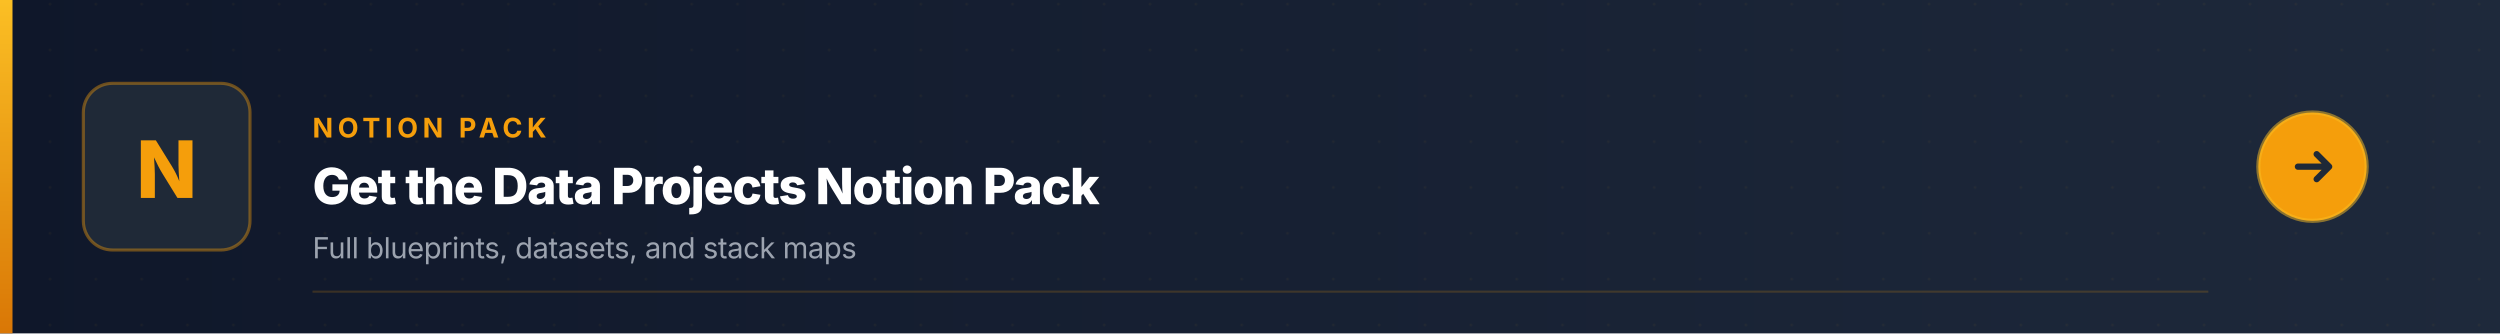
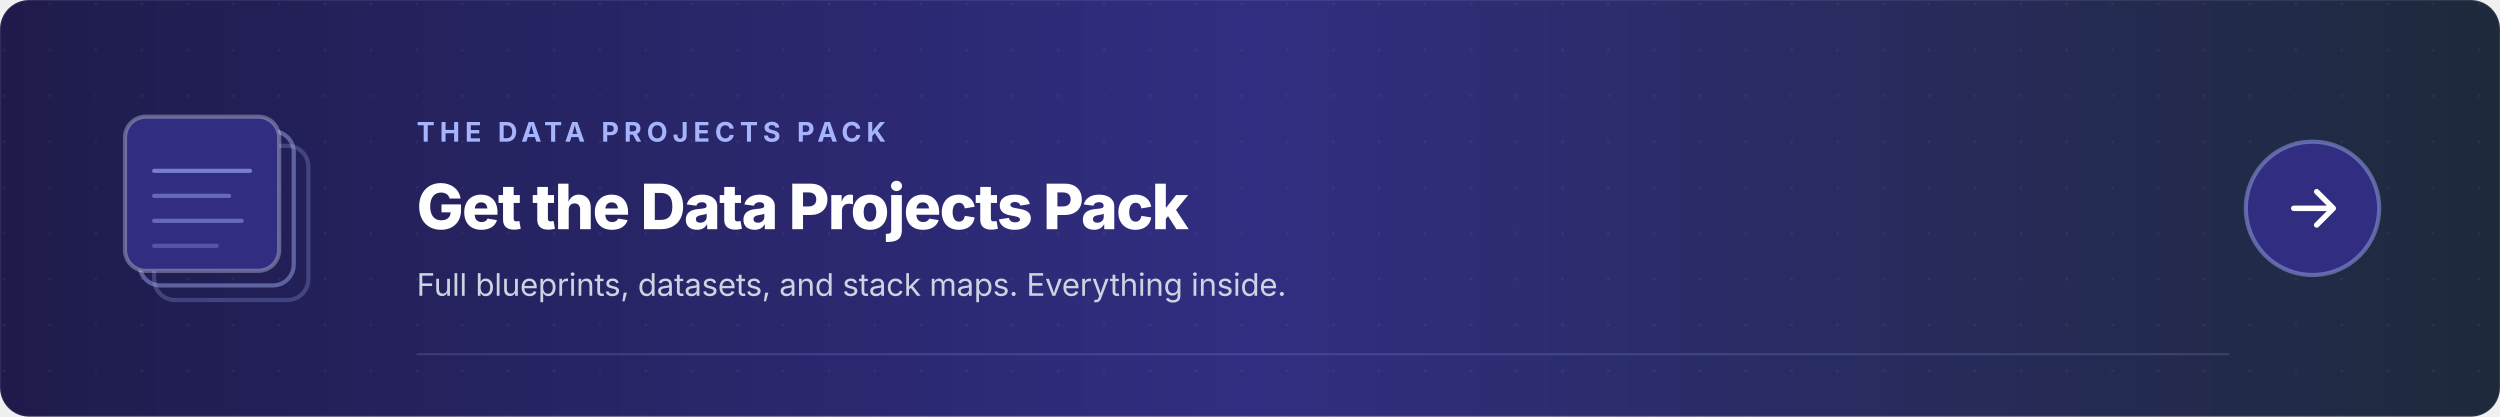
- <svg xmlns="http://www.w3.org/2000/svg" viewBox="0 0 1200 160" width="1200" height="160">
+ <svg xmlns="http://www.w3.org/2000/svg" viewBox="0 0 1200 200" width="1200" height="200">
  <defs>
    <linearGradient id="bg" x1="0" y1="0" x2="1" y2="0">
-       <stop offset="0" stop-color="#0f172a" />
+       <stop offset="0" stop-color="#1e1b4b" />
+       <stop offset="0.5" stop-color="#312e81" />
      <stop offset="1" stop-color="#1e293b" />
    </linearGradient>
-     <linearGradient id="amberEdge" x1="0" y1="0" x2="0" y2="1">
-       <stop offset="0" stop-color="#fbbf24" />
-       <stop offset="1" stop-color="#d97706" />
-     </linearGradient>
    <pattern id="dots" x="0" y="0" width="22" height="22" patternUnits="userSpaceOnUse">
-       <circle cx="2" cy="2" r="0.7" fill="#fbbf24" opacity="0.04" />
+       <circle cx="2" cy="2" r="0.7" fill="#ffffff" opacity="0.05" />
    </pattern>
  </defs>
-   <rect width="1200" height="160" fill="url(#bg)" />
-   <rect width="1200" height="160" fill="url(#dots)" />
-   <rect width="6" height="160" fill="url(#amberEdge)" />
-   <g transform="translate(40, 40)">
-     <rect width="80" height="80" rx="14" fill="#1f2937" stroke="#f59e0b" stroke-opacity="0.4" stroke-width="1.5" />
-     <text x="40" y="55" text-anchor="middle" font-family="Inter, sans-serif" font-size="38" font-weight="800" fill="#f59e0b" letter-spacing="-1">N</text>
+   <rect width="1200" height="200" rx="14" fill="url(#bg)" />
+   <rect width="1200" height="200" rx="14" fill="url(#dots)" />
+   <rect width="1200" height="200" rx="14" fill="none" stroke="#ffffff" stroke-opacity="0.08" stroke-width="1" />
+   <g transform="translate(60, 56)">
+     <rect x="14" y="14" width="74" height="74" rx="10" fill="none" stroke="#a5b4fc" stroke-opacity="0.25" stroke-width="2" />
+     <rect x="7" y="7" width="74" height="74" rx="10" fill="none" stroke="#a5b4fc" stroke-opacity="0.45" stroke-width="2" />
+     <rect x="0" y="0" width="74" height="74" rx="10" fill="#312e81" stroke="#ffffff" stroke-opacity="0.3" stroke-width="2" />
+     <line x1="14" y1="26" x2="60" y2="26" stroke="#a5b4fc" stroke-opacity="0.6" stroke-width="2" stroke-linecap="round" />
+     <line x1="14" y1="38" x2="50" y2="38" stroke="#a5b4fc" stroke-opacity="0.45" stroke-width="2" stroke-linecap="round" />
+     <line x1="14" y1="50" x2="56" y2="50" stroke="#a5b4fc" stroke-opacity="0.45" stroke-width="2" stroke-linecap="round" />
+     <line x1="14" y1="62" x2="44" y2="62" stroke="#a5b4fc" stroke-opacity="0.3" stroke-width="2" stroke-linecap="round" />
  </g>
-   <g transform="translate(150, 0)">
-     <text x="0" y="66" font-family="Inter, -apple-system, sans-serif" font-size="13" font-weight="700" fill="#f59e0b" letter-spacing="2.2">NOTION PACK</text>
-     <text x="0" y="98" font-family="Inter, -apple-system, sans-serif" font-size="24" font-weight="800" fill="#ffffff" letter-spacing="-0.6">Get the Data Projects Notion Pack</text>
-     <text x="0" y="124" font-family="Inter, sans-serif" font-size="14" font-weight="400" fill="#9ca3af" letter-spacing="-0.2">Full blueprints, datasets, and stack maps</text>
+   <g transform="translate(200, 0)">
+     <text x="0" y="68" font-family="Inter, -apple-system, sans-serif" font-size="13" font-weight="700" fill="#a5b4fc" letter-spacing="2.4">THE DATA PROJECTS PACK</text>
+     <text x="0" y="110" font-family="Inter, -apple-system, sans-serif" font-size="30" font-weight="800" fill="#ffffff" letter-spacing="-0.8">Get the Data Projects Pack</text>
+     <text x="0" y="142" font-family="Inter, -apple-system, sans-serif" font-size="15" font-weight="400" fill="#cbd5e1" letter-spacing="-0.1">Full blueprints, datasets, and stack maps. Everything inside.</text>
  </g>
-   <g transform="translate(1110, 80)">
-     <circle r="26" fill="#f59e0b" />
-     <circle r="26" fill="none" stroke="#fbbf24" stroke-opacity="0.5" stroke-width="2" />
-     <path d="M -7 0 L 7 0 M 2 -6 L 8 0 L 2 6" stroke="#1f2937" stroke-width="3" stroke-linecap="round" stroke-linejoin="round" fill="none" />
+   <g transform="translate(1110, 100)">
+     <circle r="32" fill="#312e81" stroke="#a5b4fc" stroke-opacity="0.45" stroke-width="2" />
+     <path d="M -9 0 L 9 0 M 2 -8 L 10 0 L 2 8" stroke="#ffffff" stroke-width="2.6" stroke-linecap="round" stroke-linejoin="round" fill="none" />
  </g>
-   <line x1="150" y1="140" x2="1060" y2="140" stroke="#f59e0b" stroke-opacity="0.18" stroke-width="1" />
+   <line x1="200" y1="170" x2="1070" y2="170" stroke="#a5b4fc" stroke-opacity="0.18" stroke-width="1" />
</svg>
